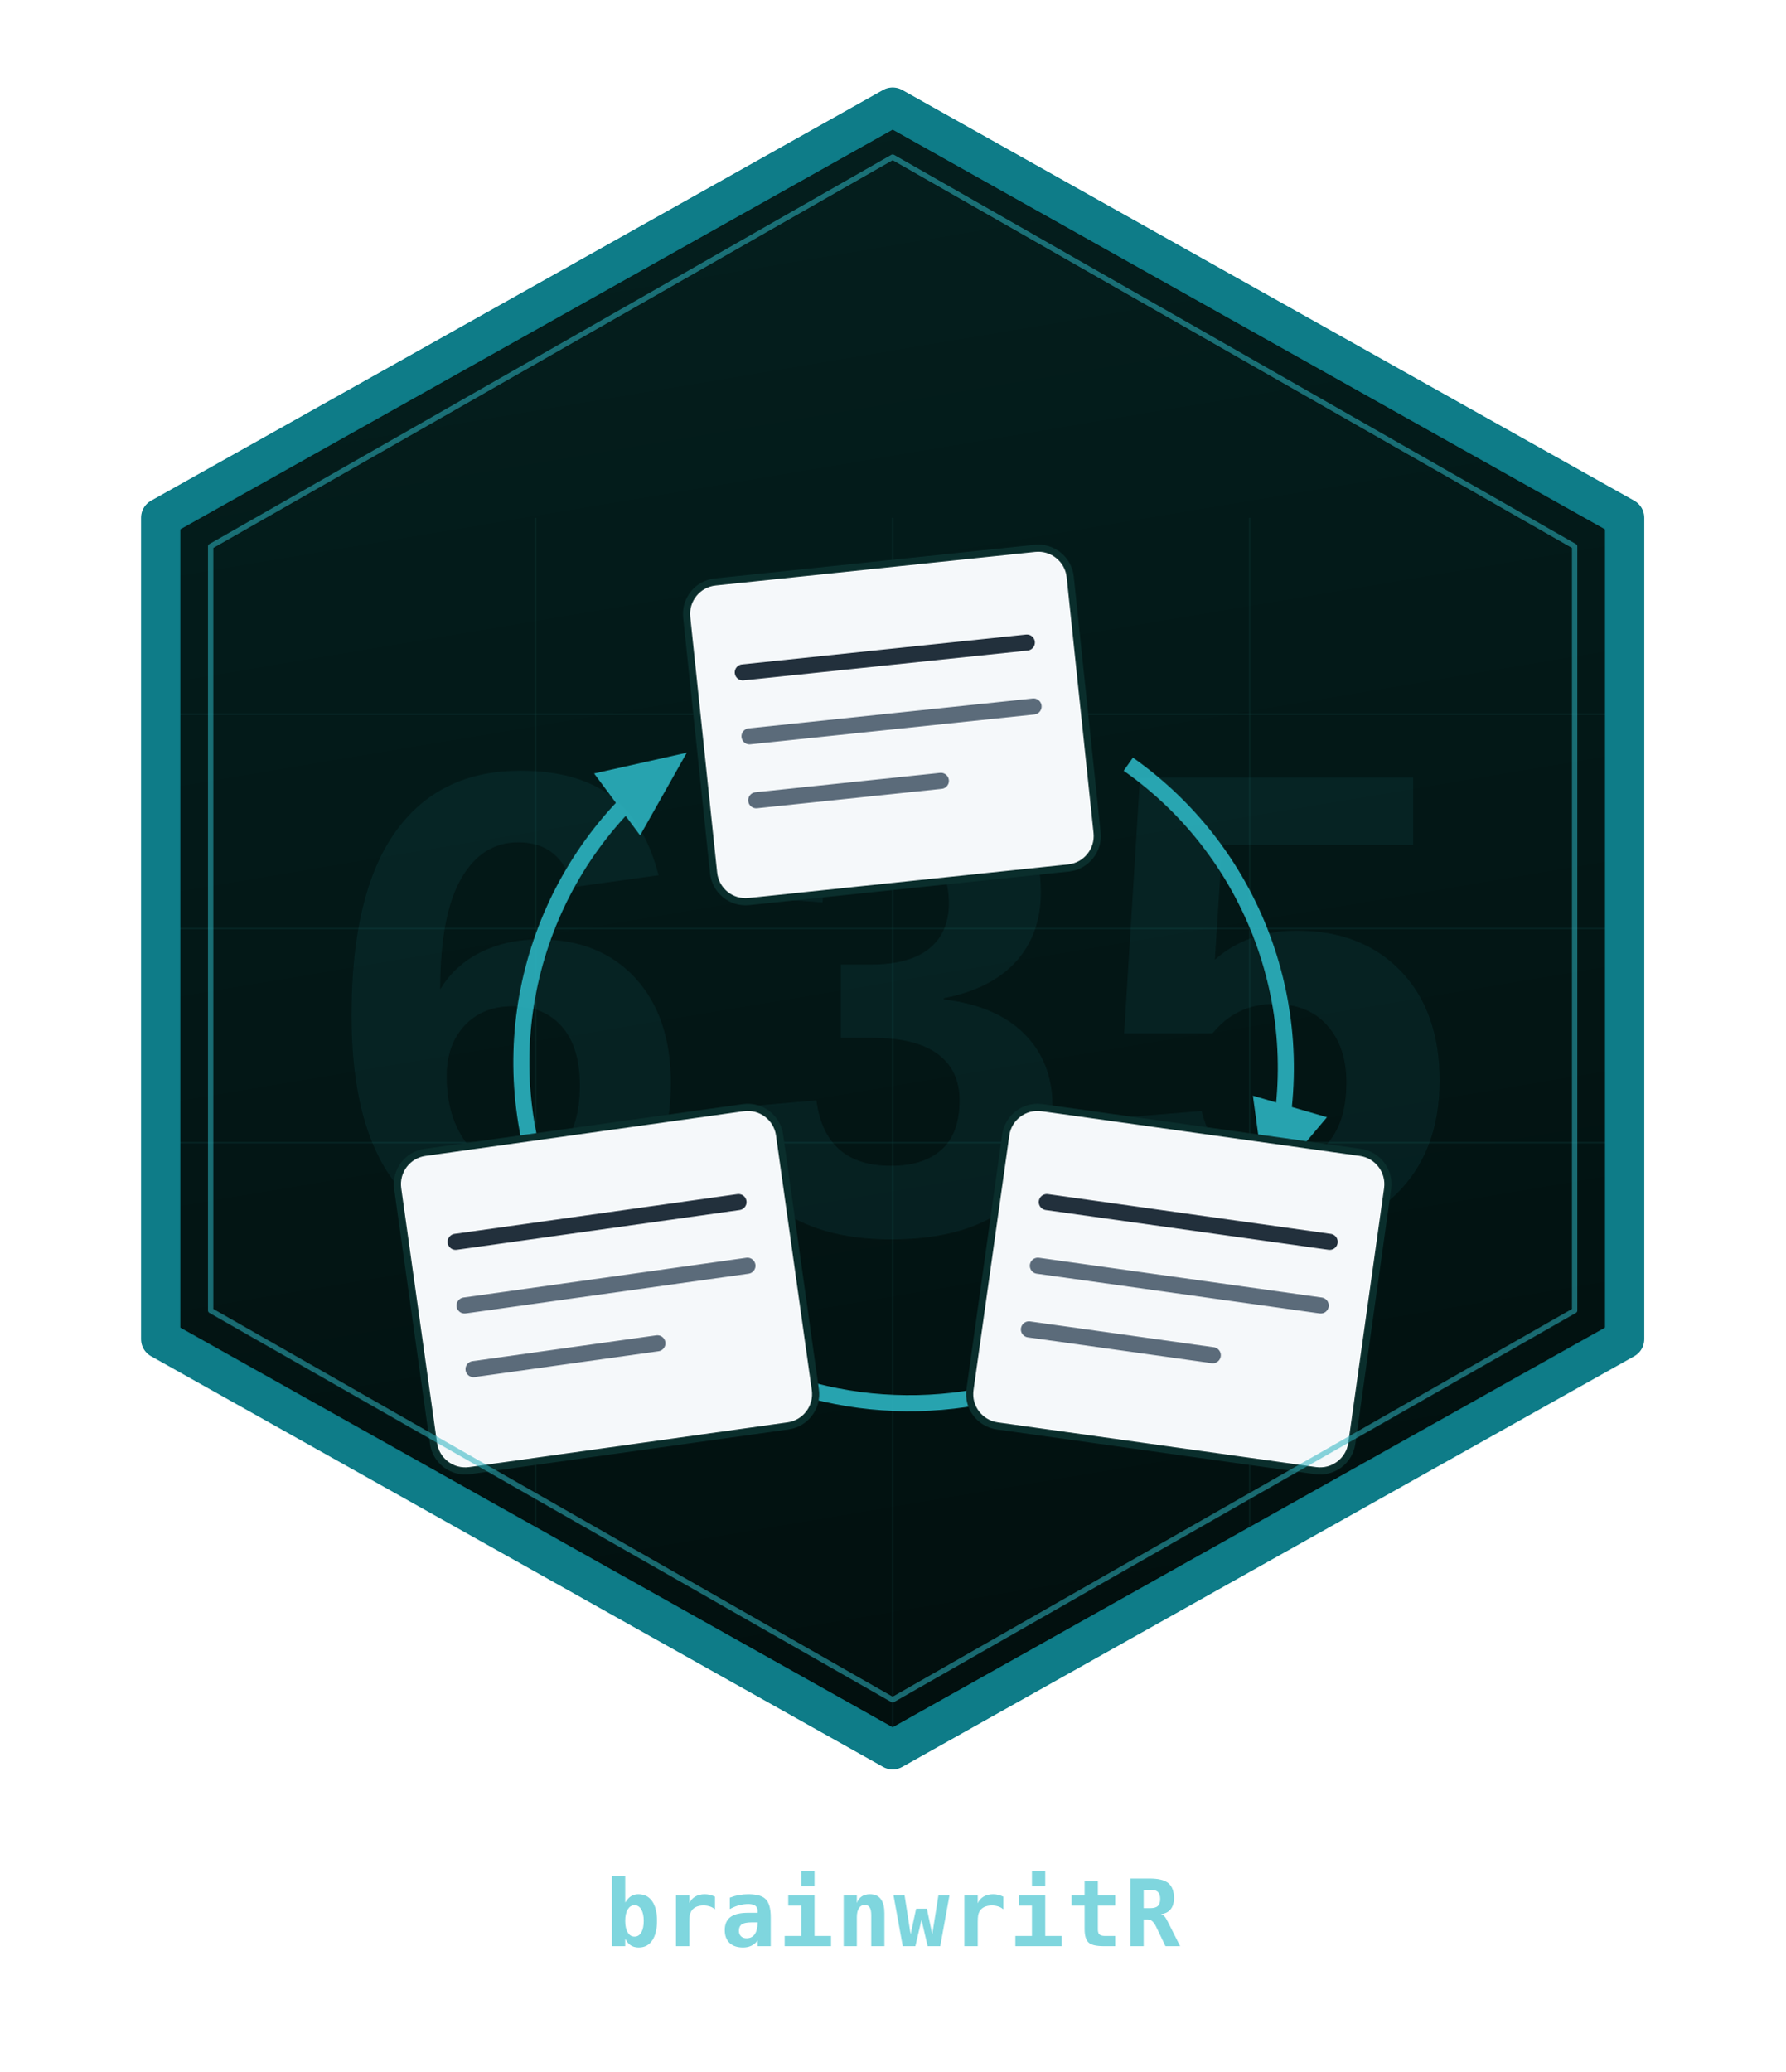
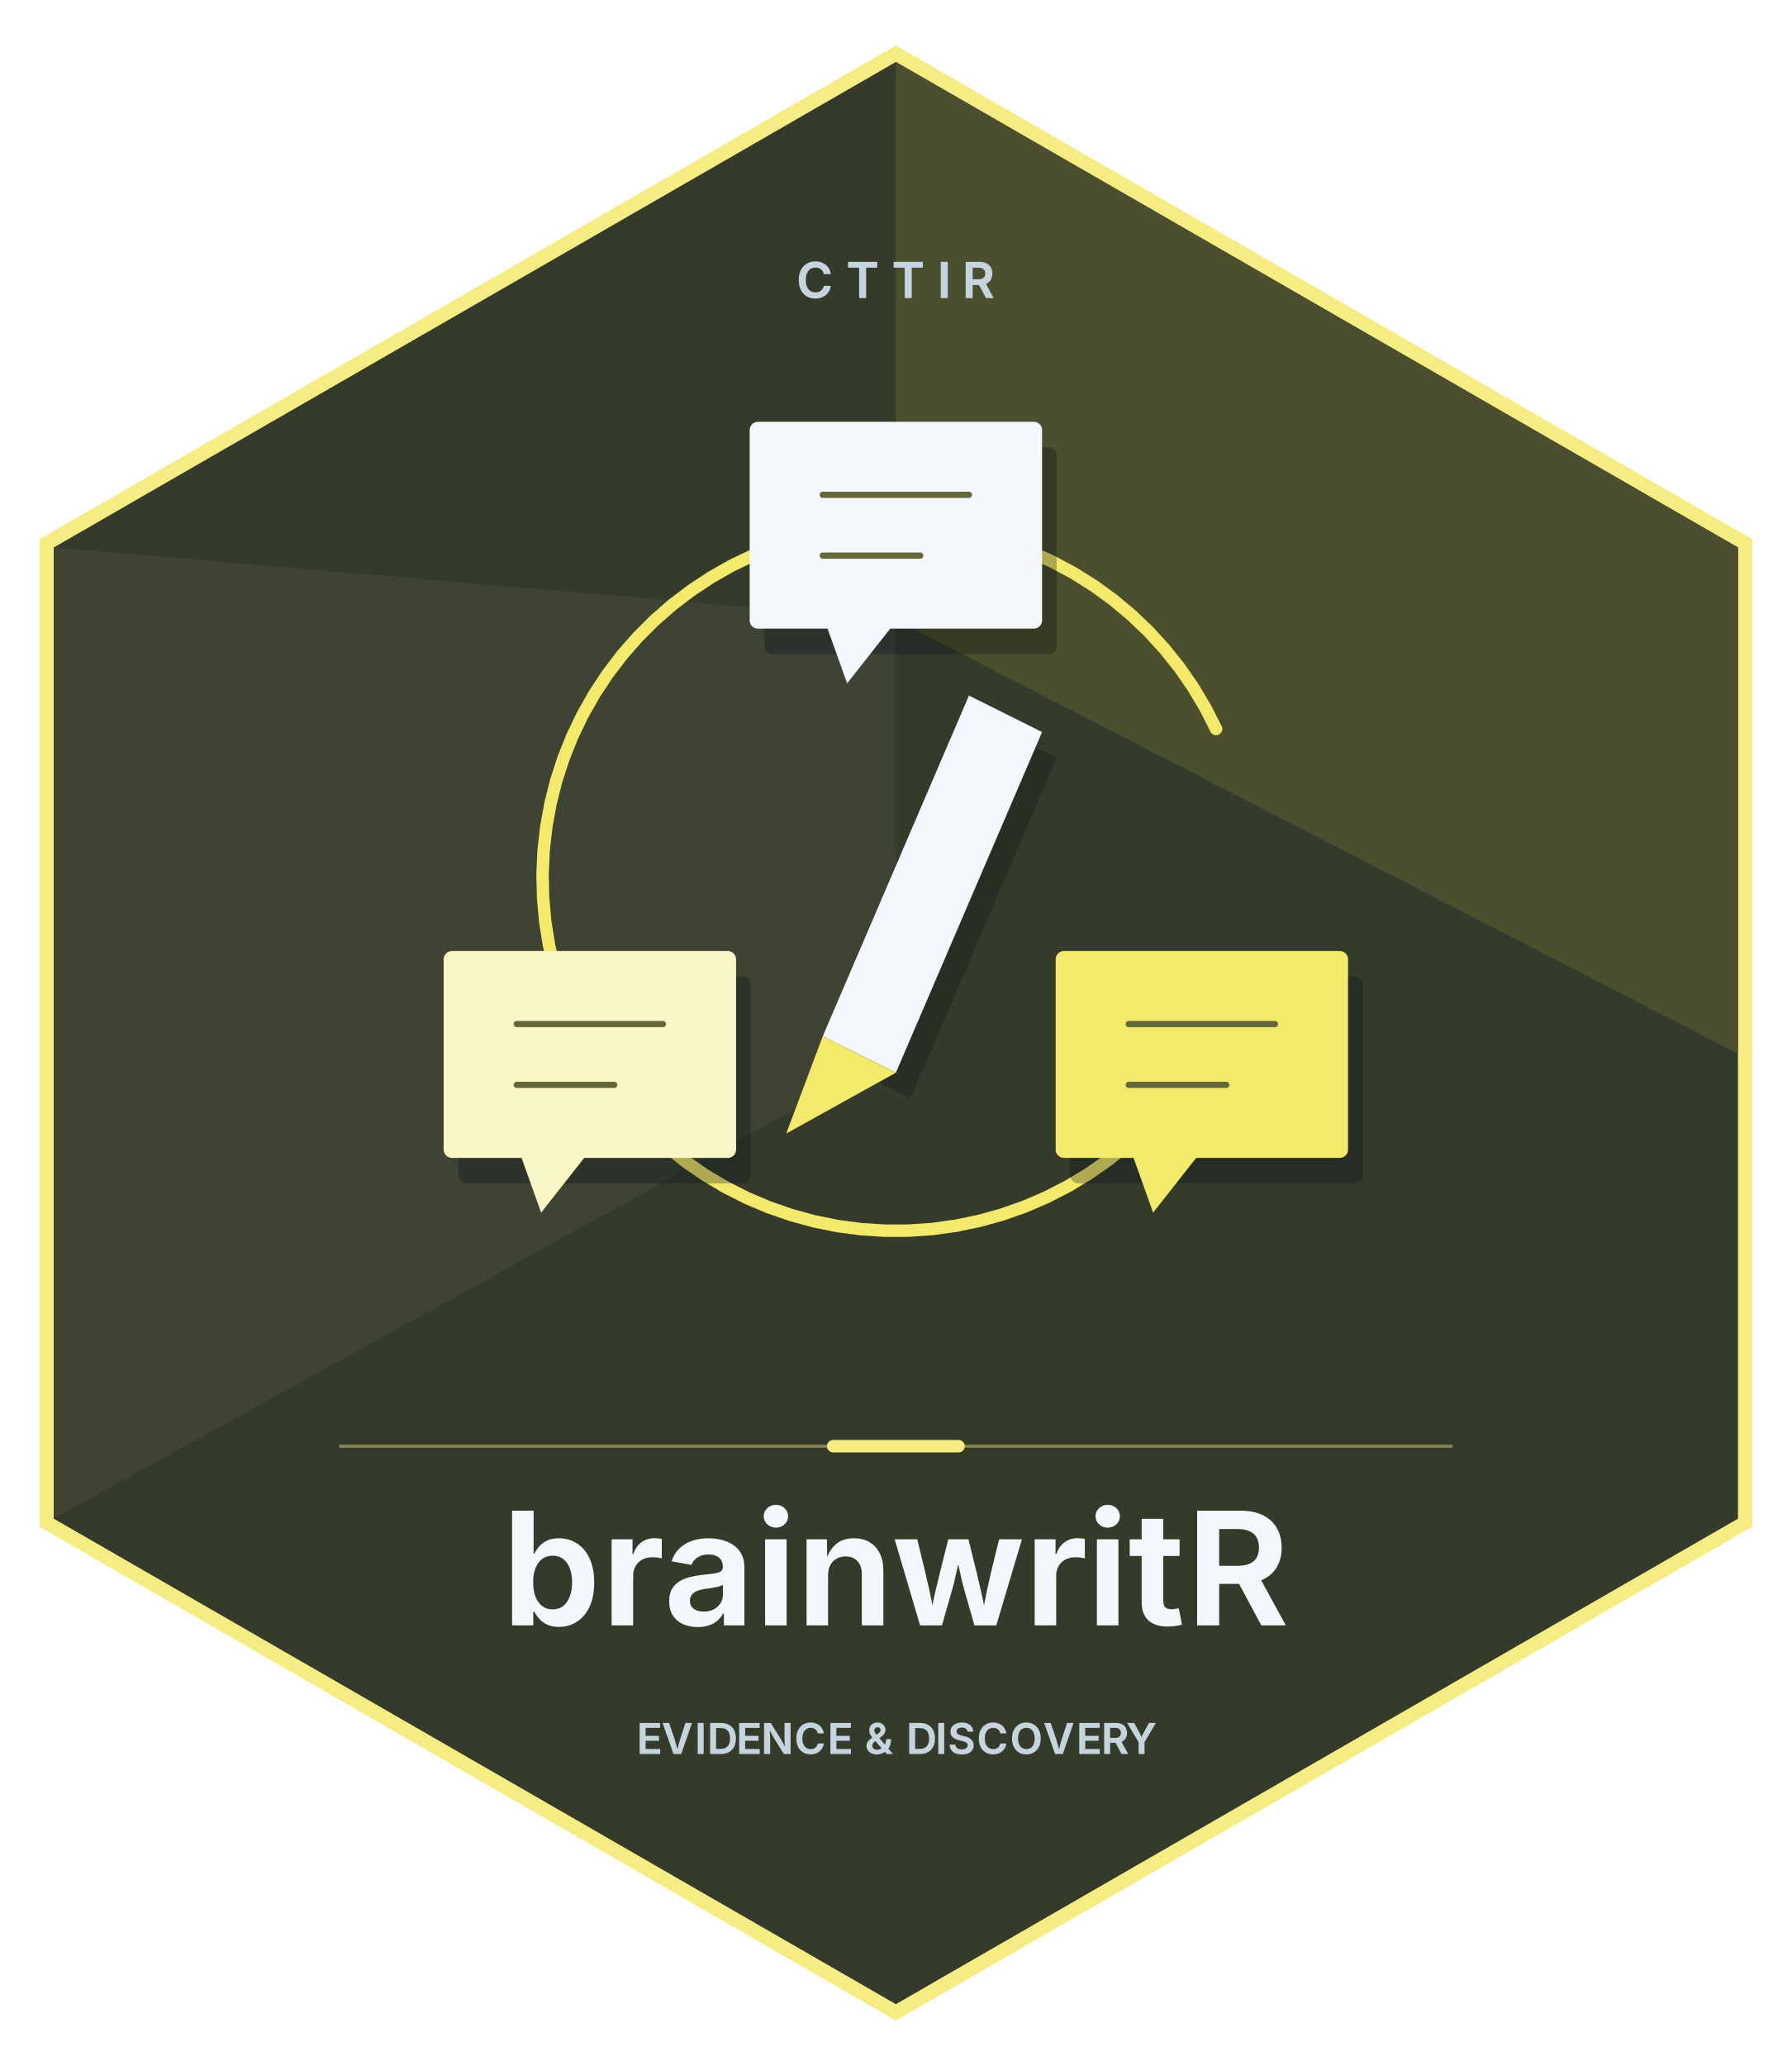
- <svg xmlns="http://www.w3.org/2000/svg" width="500" height="580" viewBox="0 0 500 580">
+ <svg xmlns="http://www.w3.org/2000/svg" xmlns:xlink="http://www.w3.org/1999/xlink" width="432" height="498" viewBox="0 0 432 498">
  <defs>
-     <linearGradient id="bgbwA" x1="0" y1="0" x2="0.15" y2="1">
-       <stop offset="0%" stop-color="#04201f" />
-       <stop offset="100%" stop-color="#02100f" />
-     </linearGradient>
-     <marker id="arrbwA" viewBox="0 0 10 10" refX="7" refY="5" markerWidth="6" markerHeight="6" orient="auto-start-reverse">
-       <path d="M 0,1 L 9,5 L 0,9 z" fill="#2BB3C0" />
-     </marker>
-     <clipPath id="hexbwA">
-       <polygon points="250,30 455,145 455,375 250,490 45,375 45,145" />
-     </clipPath>
+     <g>
+       <g id="glyph-0-0">
+         <path d="M 4.594 0.125 C 3.832 0.125 3.145 -0.051 2.531 -0.406 C 1.926 -0.758 1.445 -1.27 1.094 -1.938 C 0.75 -2.613 0.578 -3.422 0.578 -4.359 C 0.578 -5.305 0.754 -6.113 1.109 -6.781 C 1.461 -7.445 1.941 -7.957 2.547 -8.312 C 3.148 -8.664 3.832 -8.844 4.594 -8.844 C 5.082 -8.844 5.535 -8.773 5.953 -8.641 C 6.379 -8.504 6.754 -8.301 7.078 -8.031 C 7.41 -7.77 7.68 -7.453 7.891 -7.078 C 8.109 -6.703 8.254 -6.27 8.328 -5.781 L 6.625 -5.781 C 6.582 -6.031 6.504 -6.25 6.391 -6.438 C 6.273 -6.633 6.129 -6.801 5.953 -6.938 C 5.773 -7.07 5.57 -7.176 5.344 -7.25 C 5.125 -7.32 4.891 -7.359 4.641 -7.359 C 4.172 -7.359 3.754 -7.238 3.391 -7 C 3.035 -6.77 2.758 -6.43 2.562 -5.984 C 2.375 -5.547 2.281 -5.004 2.281 -4.359 C 2.281 -3.711 2.379 -3.164 2.578 -2.719 C 2.773 -2.281 3.051 -1.945 3.406 -1.719 C 3.758 -1.488 4.164 -1.375 4.625 -1.375 C 4.883 -1.375 5.125 -1.41 5.344 -1.484 C 5.562 -1.555 5.758 -1.66 5.938 -1.797 C 6.113 -1.93 6.258 -2.094 6.375 -2.281 C 6.5 -2.477 6.586 -2.703 6.641 -2.953 L 8.328 -2.953 C 8.273 -2.535 8.148 -2.141 7.953 -1.766 C 7.766 -1.398 7.508 -1.078 7.188 -0.797 C 6.863 -0.516 6.484 -0.289 6.047 -0.125 C 5.617 0.039 5.133 0.125 4.594 0.125 Z M 4.594 0.125 " />
+       </g>
+       <g id="glyph-0-1">
+ </g>
+       <g id="glyph-0-2">
+         <path d="M 0.469 -7.328 L 0.469 -8.734 L 7.5 -8.734 L 7.5 -7.328 L 4.828 -7.328 L 4.828 0 L 3.141 0 L 3.141 -7.328 Z M 0.469 -7.328 " />
+       </g>
+       <g id="glyph-0-3">
+         <path d="M 2.516 -8.734 L 2.516 0 L 0.828 0 L 0.828 -8.734 Z M 2.516 -8.734 " />
+       </g>
+       <g id="glyph-0-4">
+         <path d="M 0.828 0 L 0.828 -8.734 L 4.172 -8.734 C 4.836 -8.734 5.398 -8.613 5.859 -8.375 C 6.316 -8.145 6.664 -7.816 6.906 -7.391 C 7.145 -6.973 7.266 -6.477 7.266 -5.906 C 7.266 -5.344 7.145 -4.852 6.906 -4.438 C 6.664 -4.031 6.312 -3.711 5.844 -3.484 C 5.375 -3.266 4.805 -3.156 4.141 -3.156 L 1.812 -3.156 L 1.812 -4.531 L 3.891 -4.531 C 4.266 -4.531 4.57 -4.582 4.812 -4.688 C 5.062 -4.801 5.242 -4.957 5.359 -5.156 C 5.484 -5.363 5.547 -5.613 5.547 -5.906 C 5.547 -6.219 5.484 -6.477 5.359 -6.688 C 5.242 -6.895 5.062 -7.055 4.812 -7.172 C 4.57 -7.285 4.266 -7.344 3.891 -7.344 L 2.516 -7.344 L 2.516 0 Z M 5.719 0 L 3.594 -3.969 L 5.422 -3.969 L 7.594 0 Z M 5.719 0 " />
+       </g>
+       <g id="glyph-1-0">
+         <path d="M 13.75 0.359 C 12.602 0.359 11.633 0.164 10.844 -0.219 C 10.062 -0.613 9.43 -1.094 8.953 -1.656 C 8.473 -2.219 8.102 -2.766 7.844 -3.297 L 7.578 -3.297 L 7.578 0 L 2.469 0 L 2.469 -27.641 L 7.656 -27.641 L 7.656 -17.281 L 7.844 -17.281 C 8.094 -17.812 8.453 -18.363 8.922 -18.938 C 9.391 -19.508 10.016 -19.992 10.797 -20.391 C 11.578 -20.797 12.57 -21 13.781 -21 C 15.352 -21 16.773 -20.598 18.047 -19.797 C 19.328 -18.992 20.348 -17.801 21.109 -16.219 C 21.879 -14.633 22.266 -12.672 22.266 -10.328 C 22.266 -8.047 21.895 -6.109 21.156 -4.516 C 20.414 -2.93 19.398 -1.723 18.109 -0.891 C 16.828 -0.055 15.375 0.359 13.75 0.359 Z M 12.25 -3.859 C 13.27 -3.859 14.125 -4.133 14.812 -4.688 C 15.508 -5.25 16.035 -6.02 16.391 -7 C 16.754 -7.988 16.938 -9.109 16.938 -10.359 C 16.938 -11.609 16.758 -12.719 16.406 -13.688 C 16.062 -14.656 15.535 -15.414 14.828 -15.969 C 14.129 -16.52 13.27 -16.797 12.25 -16.797 C 11.25 -16.797 10.395 -16.531 9.688 -16 C 8.988 -15.469 8.457 -14.723 8.094 -13.766 C 7.727 -12.805 7.547 -11.672 7.547 -10.359 C 7.547 -9.055 7.727 -7.922 8.094 -6.953 C 8.457 -5.984 8.992 -5.223 9.703 -4.672 C 10.41 -4.129 11.258 -3.859 12.25 -3.859 Z M 12.25 -3.859 " />
+       </g>
+       <g id="glyph-1-1">
+         <path d="M 2.469 0 L 2.469 -20.75 L 7.5 -20.75 L 7.5 -17.203 L 7.719 -17.203 C 8.102 -18.441 8.75 -19.383 9.656 -20.031 C 10.562 -20.688 11.602 -21.016 12.781 -21.016 C 13.07 -21.016 13.379 -21 13.703 -20.969 C 14.023 -20.945 14.312 -20.91 14.562 -20.859 L 14.562 -16.156 C 14.344 -16.227 14.004 -16.289 13.547 -16.344 C 13.086 -16.395 12.648 -16.422 12.234 -16.422 C 11.348 -16.422 10.555 -16.234 9.859 -15.859 C 9.172 -15.492 8.629 -14.973 8.234 -14.297 C 7.848 -13.629 7.656 -12.863 7.656 -12 L 7.656 0 Z M 2.469 0 " />
+       </g>
+       <g id="glyph-1-2">
+         <path d="M 8.25 0.406 C 6.945 0.406 5.77 0.172 4.719 -0.297 C 3.664 -0.766 2.836 -1.457 2.234 -2.375 C 1.641 -3.301 1.344 -4.445 1.344 -5.812 C 1.344 -6.988 1.555 -7.957 1.984 -8.719 C 2.422 -9.488 3.008 -10.109 3.75 -10.578 C 4.488 -11.047 5.328 -11.395 6.266 -11.625 C 7.211 -11.863 8.191 -12.039 9.203 -12.156 C 10.398 -12.281 11.367 -12.395 12.109 -12.5 C 12.859 -12.602 13.406 -12.766 13.75 -12.984 C 14.102 -13.211 14.281 -13.555 14.281 -14.016 L 14.281 -14.109 C 14.281 -14.734 14.145 -15.27 13.875 -15.719 C 13.613 -16.164 13.227 -16.504 12.719 -16.734 C 12.219 -16.973 11.594 -17.094 10.844 -17.094 C 10.082 -17.094 9.422 -16.973 8.859 -16.734 C 8.305 -16.504 7.848 -16.195 7.484 -15.812 C 7.129 -15.438 6.875 -15.023 6.719 -14.578 L 1.938 -15.453 C 2.312 -16.68 2.922 -17.703 3.766 -18.516 C 4.609 -19.336 5.629 -19.957 6.828 -20.375 C 8.035 -20.789 9.375 -21 10.844 -21 C 11.883 -21 12.914 -20.875 13.938 -20.625 C 14.957 -20.383 15.883 -19.988 16.719 -19.438 C 17.562 -18.883 18.234 -18.156 18.734 -17.25 C 19.234 -16.352 19.484 -15.242 19.484 -13.922 L 19.484 0 L 14.531 0 L 14.531 -2.875 L 14.344 -2.875 C 14.02 -2.258 13.582 -1.703 13.031 -1.203 C 12.477 -0.711 11.805 -0.32 11.016 -0.031 C 10.223 0.258 9.301 0.406 8.25 0.406 Z M 9.672 -3.328 C 10.609 -3.328 11.422 -3.508 12.109 -3.875 C 12.805 -4.25 13.348 -4.75 13.734 -5.375 C 14.117 -6 14.312 -6.68 14.312 -7.422 L 14.312 -9.781 C 14.145 -9.656 13.883 -9.539 13.531 -9.438 C 13.176 -9.332 12.781 -9.238 12.344 -9.156 C 11.914 -9.07 11.488 -9 11.062 -8.938 C 10.633 -8.875 10.27 -8.828 9.969 -8.797 C 9.258 -8.691 8.633 -8.531 8.094 -8.312 C 7.551 -8.094 7.125 -7.789 6.812 -7.406 C 6.5 -7.02 6.344 -6.523 6.344 -5.922 C 6.344 -5.359 6.484 -4.883 6.766 -4.5 C 7.055 -4.113 7.453 -3.82 7.953 -3.625 C 8.453 -3.426 9.023 -3.328 9.672 -3.328 Z M 9.672 -3.328 " />
+       </g>
+       <g id="glyph-1-3">
+         <path d="M 2.469 0 L 2.469 -20.75 L 7.656 -20.75 L 7.656 0 Z M 5.078 -23.562 C 4.266 -23.562 3.57 -23.828 3 -24.359 C 2.426 -24.898 2.141 -25.551 2.141 -26.312 C 2.141 -27.082 2.426 -27.734 3 -28.266 C 3.57 -28.797 4.266 -29.062 5.078 -29.062 C 5.891 -29.062 6.582 -28.797 7.156 -28.266 C 7.727 -27.734 8.016 -27.082 8.016 -26.312 C 8.016 -25.551 7.727 -24.898 7.156 -24.359 C 6.582 -23.828 5.891 -23.562 5.078 -23.562 Z M 5.078 -23.562 " />
+       </g>
+       <g id="glyph-1-4">
+         <path d="M 7.656 -12.078 L 7.656 0 L 2.469 0 L 2.469 -20.75 L 7.391 -20.75 L 7.453 -15.594 L 7.109 -15.594 C 7.66 -17.352 8.492 -18.691 9.609 -19.609 C 10.734 -20.535 12.156 -21 13.875 -21 C 15.312 -21 16.562 -20.691 17.625 -20.078 C 18.688 -19.461 19.508 -18.57 20.094 -17.406 C 20.688 -16.238 20.984 -14.832 20.984 -13.188 L 20.984 0 L 15.797 0 L 15.797 -12.344 C 15.797 -13.676 15.445 -14.723 14.75 -15.484 C 14.062 -16.242 13.109 -16.625 11.891 -16.625 C 11.078 -16.625 10.348 -16.441 9.703 -16.078 C 9.055 -15.723 8.551 -15.207 8.188 -14.531 C 7.832 -13.863 7.656 -13.047 7.656 -12.078 Z M 7.656 -12.078 " />
+       </g>
+       <g id="glyph-1-5">
+         <path d="M 6.844 0 L 0.703 -20.75 L 6.156 -20.75 L 8.078 -12.844 C 8.391 -11.488 8.727 -10.008 9.094 -8.406 C 9.469 -6.801 9.805 -5.02 10.109 -3.062 L 9.5 -3.062 C 9.82 -4.977 10.176 -6.738 10.562 -8.344 C 10.945 -9.957 11.312 -11.457 11.656 -12.844 L 13.641 -20.75 L 18.5 -20.75 L 20.453 -12.844 C 20.773 -11.469 21.125 -9.977 21.5 -8.375 C 21.883 -6.77 22.242 -5 22.578 -3.062 L 21.953 -3.062 C 22.273 -4.988 22.609 -6.754 22.953 -8.359 C 23.297 -9.961 23.629 -11.457 23.953 -12.844 L 25.891 -20.75 L 31.391 -20.75 L 25.219 0 L 19.953 0 L 17.594 -8.234 C 17.352 -9.055 17.117 -9.953 16.891 -10.922 C 16.66 -11.898 16.438 -12.895 16.219 -13.906 C 16.008 -14.926 15.789 -15.891 15.562 -16.797 L 16.516 -16.797 C 16.297 -15.891 16.07 -14.926 15.844 -13.906 C 15.625 -12.895 15.398 -11.895 15.172 -10.906 C 14.953 -9.926 14.719 -9.035 14.469 -8.234 L 12.109 0 Z M 6.844 0 " />
+       </g>
+       <g id="glyph-1-6">
+         <path d="M 12.406 -20.75 L 12.406 -16.734 L 0.375 -16.734 L 0.375 -20.75 Z M 3.266 -25.688 L 8.469 -25.688 L 8.469 -5.953 C 8.469 -5.254 8.617 -4.734 8.922 -4.391 C 9.234 -4.055 9.742 -3.891 10.453 -3.891 C 10.66 -3.891 10.953 -3.914 11.328 -3.969 C 11.703 -4.031 11.992 -4.086 12.203 -4.141 L 12.984 -0.188 C 12.398 -0.008 11.816 0.109 11.234 0.172 C 10.66 0.242 10.109 0.281 9.578 0.281 C 7.535 0.281 5.973 -0.211 4.891 -1.203 C 3.805 -2.203 3.266 -3.641 3.266 -5.516 Z M 3.266 -25.688 " />
+       </g>
+       <g id="glyph-1-7">
+         <path d="M 2.641 0 L 2.641 -27.641 L 13.219 -27.641 C 15.312 -27.641 17.086 -27.27 18.547 -26.531 C 20.016 -25.789 21.125 -24.75 21.875 -23.406 C 22.633 -22.07 23.016 -20.508 23.016 -18.719 C 23.016 -16.926 22.629 -15.375 21.859 -14.062 C 21.086 -12.758 19.969 -11.754 18.5 -11.047 C 17.031 -10.348 15.227 -10 13.094 -10 L 5.75 -10 L 5.75 -14.359 L 12.328 -14.359 C 13.523 -14.359 14.508 -14.523 15.281 -14.859 C 16.051 -15.191 16.617 -15.68 16.984 -16.328 C 17.359 -16.984 17.547 -17.781 17.547 -18.719 C 17.547 -19.688 17.359 -20.504 16.984 -21.172 C 16.617 -21.836 16.051 -22.348 15.281 -22.703 C 14.508 -23.055 13.516 -23.234 12.297 -23.234 L 7.953 -23.234 L 7.953 0 Z M 18.109 0 L 11.391 -12.562 L 17.156 -12.562 L 24.031 0 Z M 18.109 0 " />
+       </g>
+       <g id="glyph-2-0">
+         <path d="M 0.719 0 L 0.719 -7.484 L 5.656 -7.484 L 5.656 -6.297 L 2.156 -6.297 L 2.156 -4.375 L 5.391 -4.375 L 5.391 -3.188 L 2.156 -3.188 L 2.156 -1.203 L 5.672 -1.203 L 5.672 0 Z M 0.719 0 " />
+       </g>
+       <g id="glyph-2-1">
+         <path d="M 2.891 0 L 0.25 -7.484 L 1.828 -7.484 L 3.109 -3.734 C 3.234 -3.316 3.367 -2.844 3.516 -2.312 C 3.66 -1.781 3.816 -1.191 3.984 -0.547 L 3.688 -0.547 C 3.844 -1.203 3.988 -1.789 4.125 -2.312 C 4.27 -2.844 4.41 -3.316 4.547 -3.734 L 5.766 -7.484 L 7.344 -7.484 L 4.75 0 Z M 2.891 0 " />
+       </g>
+       <g id="glyph-2-2">
+         <path d="M 2.156 -7.484 L 2.156 0 L 0.719 0 L 0.719 -7.484 Z M 2.156 -7.484 " />
+       </g>
+       <g id="glyph-2-3">
+         <path d="M 3.297 0 L 1.375 0 L 1.375 -1.234 L 3.234 -1.234 C 3.734 -1.234 4.148 -1.32 4.484 -1.5 C 4.828 -1.688 5.082 -1.969 5.25 -2.344 C 5.426 -2.719 5.516 -3.188 5.516 -3.75 C 5.516 -4.312 5.426 -4.773 5.25 -5.141 C 5.082 -5.516 4.832 -5.789 4.5 -5.969 C 4.164 -6.156 3.75 -6.25 3.25 -6.25 L 1.344 -6.25 L 1.344 -7.484 L 3.344 -7.484 C 4.082 -7.484 4.723 -7.332 5.266 -7.031 C 5.805 -6.738 6.219 -6.312 6.5 -5.75 C 6.789 -5.195 6.938 -4.531 6.938 -3.75 C 6.938 -2.969 6.789 -2.297 6.5 -1.734 C 6.219 -1.18 5.801 -0.754 5.25 -0.453 C 4.707 -0.148 4.055 0 3.297 0 Z M 2.156 -7.484 L 2.156 0 L 0.719 0 L 0.719 -7.484 Z M 2.156 -7.484 " />
+       </g>
+       <g id="glyph-2-4">
+         <path d="M 0.719 0 L 0.719 -7.484 L 2.328 -7.484 L 4.812 -3.531 C 4.926 -3.352 5.039 -3.148 5.156 -2.922 C 5.281 -2.703 5.406 -2.457 5.531 -2.188 C 5.664 -1.914 5.797 -1.609 5.922 -1.266 L 5.781 -1.266 C 5.75 -1.547 5.723 -1.836 5.703 -2.141 C 5.691 -2.453 5.68 -2.742 5.672 -3.016 C 5.66 -3.297 5.656 -3.535 5.656 -3.734 L 5.656 -7.484 L 7.125 -7.484 L 7.125 0 L 5.5 0 L 3.25 -3.578 C 3.102 -3.828 2.961 -4.066 2.828 -4.297 C 2.691 -4.535 2.551 -4.801 2.406 -5.094 C 2.258 -5.395 2.082 -5.75 1.875 -6.156 L 2.062 -6.156 C 2.082 -5.789 2.102 -5.441 2.125 -5.109 C 2.145 -4.785 2.16 -4.488 2.172 -4.219 C 2.18 -3.957 2.188 -3.742 2.188 -3.578 L 2.188 0 Z M 0.719 0 " />
+       </g>
+       <g id="glyph-2-5">
+         <path d="M 3.953 0.094 C 3.285 0.094 2.691 -0.055 2.172 -0.359 C 1.648 -0.66 1.238 -1.098 0.938 -1.672 C 0.645 -2.242 0.5 -2.93 0.5 -3.734 C 0.5 -4.547 0.648 -5.238 0.953 -5.812 C 1.254 -6.395 1.664 -6.836 2.188 -7.141 C 2.707 -7.441 3.297 -7.594 3.953 -7.594 C 4.367 -7.594 4.754 -7.531 5.109 -7.406 C 5.473 -7.289 5.797 -7.117 6.078 -6.891 C 6.359 -6.672 6.586 -6.395 6.766 -6.062 C 6.953 -5.738 7.078 -5.375 7.141 -4.969 L 5.688 -4.969 C 5.645 -5.176 5.57 -5.363 5.469 -5.531 C 5.375 -5.695 5.25 -5.836 5.094 -5.953 C 4.945 -6.066 4.773 -6.156 4.578 -6.219 C 4.391 -6.281 4.191 -6.312 3.984 -6.312 C 3.578 -6.312 3.219 -6.207 2.906 -6 C 2.602 -5.801 2.367 -5.508 2.203 -5.125 C 2.035 -4.75 1.953 -4.285 1.953 -3.734 C 1.953 -3.18 2.035 -2.711 2.203 -2.328 C 2.379 -1.953 2.617 -1.664 2.922 -1.469 C 3.223 -1.281 3.57 -1.188 3.969 -1.188 C 4.188 -1.188 4.391 -1.211 4.578 -1.266 C 4.766 -1.328 4.938 -1.414 5.094 -1.531 C 5.25 -1.645 5.375 -1.785 5.469 -1.953 C 5.57 -2.117 5.645 -2.312 5.688 -2.531 L 7.141 -2.531 C 7.098 -2.176 6.992 -1.836 6.828 -1.516 C 6.66 -1.203 6.438 -0.922 6.156 -0.672 C 5.883 -0.43 5.562 -0.242 5.188 -0.109 C 4.82 0.023 4.41 0.094 3.953 0.094 Z M 3.953 0.094 " />
+       </g>
+       <g id="glyph-2-6">
+ </g>
+       <g id="glyph-2-7">
+         <path d="M 2.906 0.109 C 2.395 0.109 1.953 0.016 1.578 -0.172 C 1.211 -0.359 0.926 -0.609 0.719 -0.922 C 0.52 -1.234 0.422 -1.582 0.422 -1.969 C 0.422 -2.281 0.484 -2.551 0.609 -2.781 C 0.734 -3.008 0.898 -3.219 1.109 -3.406 C 1.328 -3.602 1.578 -3.801 1.859 -4 L 3.234 -4.922 C 3.336 -4.992 3.43 -5.07 3.516 -5.156 C 3.609 -5.238 3.68 -5.332 3.734 -5.438 C 3.785 -5.539 3.812 -5.656 3.812 -5.781 C 3.812 -5.969 3.75 -6.125 3.625 -6.25 C 3.5 -6.375 3.316 -6.438 3.078 -6.438 C 2.922 -6.438 2.785 -6.406 2.672 -6.344 C 2.555 -6.281 2.469 -6.191 2.406 -6.078 C 2.344 -5.973 2.312 -5.848 2.312 -5.703 C 2.312 -5.535 2.352 -5.367 2.438 -5.203 C 2.52 -5.047 2.633 -4.875 2.781 -4.688 C 2.926 -4.508 3.094 -4.312 3.281 -4.094 L 6.812 0 L 5.297 0 L 2.375 -3.328 C 2.156 -3.578 1.945 -3.82 1.75 -4.062 C 1.551 -4.312 1.391 -4.566 1.266 -4.828 C 1.141 -5.098 1.078 -5.395 1.078 -5.719 C 1.078 -6.07 1.156 -6.391 1.312 -6.672 C 1.477 -6.953 1.711 -7.172 2.016 -7.328 C 2.316 -7.492 2.672 -7.578 3.078 -7.578 C 3.473 -7.578 3.812 -7.5 4.094 -7.344 C 4.375 -7.188 4.594 -6.973 4.75 -6.703 C 4.906 -6.441 4.984 -6.156 4.984 -5.844 C 4.984 -5.602 4.941 -5.383 4.859 -5.188 C 4.773 -4.988 4.66 -4.801 4.516 -4.625 C 4.367 -4.445 4.191 -4.285 3.984 -4.141 L 2.469 -3.031 C 2.25 -2.875 2.082 -2.719 1.969 -2.562 C 1.863 -2.406 1.812 -2.223 1.812 -2.016 C 1.812 -1.816 1.859 -1.645 1.953 -1.5 C 2.047 -1.352 2.176 -1.238 2.344 -1.156 C 2.52 -1.07 2.719 -1.031 2.938 -1.031 C 3.219 -1.031 3.488 -1.086 3.75 -1.203 C 4.008 -1.328 4.242 -1.504 4.453 -1.734 C 4.672 -1.961 4.844 -2.227 4.969 -2.531 C 5.094 -2.844 5.156 -3.191 5.156 -3.578 L 6.359 -3.578 C 6.359 -3.109 6.305 -2.695 6.203 -2.344 C 6.098 -1.988 5.961 -1.68 5.797 -1.422 C 5.629 -1.172 5.441 -0.969 5.234 -0.812 L 4.891 -0.578 C 4.617 -0.336 4.305 -0.16 3.953 -0.047 C 3.598 0.055 3.25 0.109 2.906 0.109 Z M 2.906 0.109 " />
+       </g>
+       <g id="glyph-2-8">
+         <path d="M 3.406 0.109 C 2.812 0.109 2.297 0.02 1.859 -0.156 C 1.43 -0.344 1.094 -0.613 0.844 -0.969 C 0.602 -1.32 0.473 -1.754 0.453 -2.266 L 1.859 -2.266 C 1.879 -2.004 1.957 -1.785 2.094 -1.609 C 2.227 -1.441 2.406 -1.316 2.625 -1.234 C 2.852 -1.148 3.109 -1.109 3.391 -1.109 C 3.672 -1.109 3.914 -1.148 4.125 -1.234 C 4.344 -1.316 4.516 -1.438 4.641 -1.594 C 4.766 -1.75 4.828 -1.926 4.828 -2.125 C 4.828 -2.312 4.77 -2.461 4.656 -2.578 C 4.551 -2.703 4.398 -2.805 4.203 -2.891 C 4.004 -2.973 3.77 -3.051 3.5 -3.125 L 2.672 -3.328 C 2.035 -3.484 1.539 -3.727 1.188 -4.062 C 0.832 -4.395 0.656 -4.828 0.656 -5.359 C 0.656 -5.805 0.773 -6.195 1.016 -6.531 C 1.254 -6.863 1.582 -7.125 2 -7.312 C 2.426 -7.5 2.906 -7.594 3.438 -7.594 C 3.977 -7.594 4.453 -7.5 4.859 -7.312 C 5.266 -7.125 5.582 -6.863 5.812 -6.531 C 6.039 -6.195 6.16 -5.816 6.172 -5.391 L 4.781 -5.391 C 4.738 -5.703 4.598 -5.941 4.359 -6.109 C 4.117 -6.285 3.801 -6.375 3.406 -6.375 C 3.145 -6.375 2.914 -6.332 2.719 -6.25 C 2.52 -6.176 2.367 -6.066 2.266 -5.922 C 2.172 -5.785 2.125 -5.629 2.125 -5.453 C 2.125 -5.254 2.18 -5.086 2.297 -4.953 C 2.422 -4.828 2.578 -4.723 2.766 -4.641 C 2.953 -4.566 3.148 -4.504 3.359 -4.453 L 4.047 -4.281 C 4.336 -4.219 4.617 -4.129 4.891 -4.016 C 5.16 -3.898 5.395 -3.754 5.594 -3.578 C 5.801 -3.398 5.961 -3.191 6.078 -2.953 C 6.203 -2.711 6.266 -2.43 6.266 -2.109 C 6.266 -1.672 6.148 -1.281 5.922 -0.938 C 5.703 -0.602 5.379 -0.344 4.953 -0.156 C 4.523 0.02 4.008 0.109 3.406 0.109 Z M 3.406 0.109 " />
+       </g>
+       <g id="glyph-2-9">
+         <path d="M 3.969 0.094 C 3.301 0.094 2.707 -0.055 2.188 -0.359 C 1.664 -0.66 1.254 -1.098 0.953 -1.672 C 0.648 -2.242 0.5 -2.93 0.5 -3.734 C 0.5 -4.547 0.648 -5.238 0.953 -5.812 C 1.254 -6.395 1.664 -6.836 2.188 -7.141 C 2.707 -7.441 3.301 -7.594 3.969 -7.594 C 4.625 -7.594 5.211 -7.441 5.734 -7.141 C 6.254 -6.836 6.664 -6.395 6.969 -5.812 C 7.27 -5.238 7.422 -4.547 7.422 -3.734 C 7.422 -2.93 7.27 -2.238 6.969 -1.656 C 6.664 -1.082 6.254 -0.645 5.734 -0.344 C 5.211 -0.051 4.625 0.094 3.969 0.094 Z M 3.969 -1.188 C 4.363 -1.188 4.711 -1.281 5.016 -1.469 C 5.316 -1.664 5.551 -1.957 5.719 -2.344 C 5.883 -2.727 5.969 -3.191 5.969 -3.734 C 5.969 -4.297 5.883 -4.766 5.719 -5.141 C 5.551 -5.523 5.316 -5.816 5.016 -6.016 C 4.711 -6.211 4.363 -6.312 3.969 -6.312 C 3.57 -6.312 3.219 -6.211 2.906 -6.016 C 2.602 -5.816 2.367 -5.523 2.203 -5.141 C 2.035 -4.754 1.953 -4.285 1.953 -3.734 C 1.953 -3.191 2.035 -2.727 2.203 -2.344 C 2.367 -1.969 2.602 -1.68 2.906 -1.484 C 3.219 -1.285 3.57 -1.188 3.969 -1.188 Z M 3.969 -1.188 " />
+       </g>
+       <g id="glyph-2-10">
+         <path d="M 0.719 0 L 0.719 -7.484 L 3.578 -7.484 C 4.148 -7.484 4.633 -7.383 5.031 -7.188 C 5.426 -6.988 5.723 -6.707 5.922 -6.344 C 6.129 -5.977 6.234 -5.555 6.234 -5.078 C 6.234 -4.586 6.129 -4.164 5.922 -3.812 C 5.711 -3.457 5.41 -3.18 5.016 -2.984 C 4.617 -2.797 4.129 -2.703 3.547 -2.703 L 1.562 -2.703 L 1.562 -3.891 L 3.344 -3.891 C 3.664 -3.891 3.93 -3.93 4.141 -4.016 C 4.348 -4.109 4.5 -4.242 4.594 -4.422 C 4.695 -4.598 4.75 -4.816 4.75 -5.078 C 4.75 -5.336 4.695 -5.555 4.594 -5.734 C 4.5 -5.922 4.348 -6.062 4.141 -6.156 C 3.93 -6.25 3.66 -6.297 3.328 -6.297 L 2.156 -6.297 L 2.156 0 Z M 4.906 0 L 3.094 -3.406 L 4.656 -3.406 L 6.516 0 Z M 4.906 0 " />
+       </g>
+       <g id="glyph-2-11">
+         <path d="M 3.016 0 L 3.016 -2.859 L 0.25 -7.484 L 1.938 -7.484 L 3.234 -5.141 C 3.367 -4.898 3.488 -4.66 3.594 -4.422 C 3.695 -4.191 3.805 -3.914 3.922 -3.594 L 3.578 -3.594 C 3.68 -3.926 3.785 -4.207 3.891 -4.438 C 3.992 -4.676 4.113 -4.91 4.25 -5.141 L 5.516 -7.484 L 7.188 -7.484 L 4.453 -2.859 L 4.453 0 Z M 3.016 0 " />
+       </g>
+     </g>
  </defs>
-   <polygon points="250,30 455,145 455,375 250,490 45,375 45,145" fill="url(#bgbwA)" />
-   <g clip-path="url(#hexbwA)">
-     <line x1="45" y1="200" x2="455" y2="200" stroke="#0d3b3a" stroke-width="0.4" opacity="0.4" />
-     <line x1="45" y1="260" x2="455" y2="260" stroke="#0d3b3a" stroke-width="0.4" opacity="0.4" />
-     <line x1="45" y1="320" x2="455" y2="320" stroke="#0d3b3a" stroke-width="0.4" opacity="0.4" />
-     <line x1="150" y1="145" x2="150" y2="490" stroke="#0d3b3a" stroke-width="0.4" opacity="0.35" />
-     <line x1="250" y1="145" x2="250" y2="490" stroke="#0d3b3a" stroke-width="0.4" opacity="0.35" />
-     <line x1="350" y1="145" x2="350" y2="490" stroke="#0d3b3a" stroke-width="0.4" opacity="0.35" />
-     <text x="250" y="345" text-anchor="middle" font-family="Arial, Helvetica, sans-serif" font-weight="700" font-size="185" fill="#2BB3C0" opacity="0.08" font-variant-numeric="tabular-nums" letter-spacing="4">635</text>
-     <path d="M 316,214 A 104 104 0 0 1 356,328" fill="none" stroke="#2BB3C0" stroke-width="4.5" marker-end="url(#arrbwA)" opacity="0.9" />
-     <path d="M 344,344 A 106 106 0 0 1 168,348" fill="none" stroke="#2BB3C0" stroke-width="4.5" marker-end="url(#arrbwA)" opacity="0.9" />
-     <path d="M 150,326 A 104 104 0 0 1 188,214" fill="none" stroke="#2BB3C0" stroke-width="4.5" marker-end="url(#arrbwA)" opacity="0.9" />
-     <g transform="rotate(-6 250 205)">
-       <rect x="196" y="158" width="108" height="90" rx="9" fill="#F5F8FA" stroke="#0A2E2C" stroke-width="2" />
-       <line x1="210" y1="184" x2="290" y2="184" stroke="#22303c" stroke-width="4.5" stroke-linecap="round" />
-       <line x1="210" y1="202" x2="290" y2="202" stroke="#5b6b7a" stroke-width="4.5" stroke-linecap="round" />
-       <line x1="210" y1="220" x2="262" y2="220" stroke="#5b6b7a" stroke-width="4.5" stroke-linecap="round" />
-     </g>
-     <g transform="rotate(8 330 362)">
-       <rect x="276" y="316" width="108" height="90" rx="9" fill="#F5F8FA" stroke="#0A2E2C" stroke-width="2" />
-       <line x1="290" y1="342" x2="370" y2="342" stroke="#22303c" stroke-width="4.5" stroke-linecap="round" />
-       <line x1="290" y1="360" x2="370" y2="360" stroke="#5b6b7a" stroke-width="4.5" stroke-linecap="round" />
-       <line x1="290" y1="378" x2="342" y2="378" stroke="#5b6b7a" stroke-width="4.5" stroke-linecap="round" />
-     </g>
-     <g transform="rotate(-8 170 362)">
-       <rect x="116" y="316" width="108" height="90" rx="9" fill="#F5F8FA" stroke="#0A2E2C" stroke-width="2" />
-       <line x1="130" y1="342" x2="210" y2="342" stroke="#22303c" stroke-width="4.5" stroke-linecap="round" />
-       <line x1="130" y1="360" x2="210" y2="360" stroke="#5b6b7a" stroke-width="4.5" stroke-linecap="round" />
-       <line x1="130" y1="378" x2="182" y2="378" stroke="#5b6b7a" stroke-width="4.5" stroke-linecap="round" />
-     </g>
+   <path fill-rule="nonzero" fill="rgb(100%, 100%, 100%)" fill-opacity="1" d="M 216 4.98 L 427.68 126.988 L 427.68 371.012 L 216 493.02 L 4.32 371.012 L 4.32 126.988 Z M 216 4.98 " />
+   <path fill-rule="nonzero" fill="rgb(96.078%, 92.941%, 51.765%)" fill-opacity="1" d="M 216 10.957 L 422.496 129.977 L 422.496 368.023 L 216 487.043 L 9.504 368.023 L 9.504 129.977 Z M 216 10.957 " />
+   <path fill-rule="nonzero" fill="rgb(20.784%, 23.137%, 16.863%)" fill-opacity="1" d="M 216 14.941 L 419.039 131.969 L 419.039 366.031 L 216 483.059 L 12.961 366.031 L 12.961 131.969 Z M 216 14.941 " />
+   <path fill-rule="nonzero" fill="rgb(29.412%, 30.98%, 17.647%)" fill-opacity="1" d="M 216 14.941 L 419.039 131.969 L 419.039 253.98 L 216 149.398 Z M 216 14.941 " />
+   <path fill-rule="nonzero" fill="rgb(24.314%, 26.275%, 20.392%)" fill-opacity="1" d="M 12.961 366.031 L 216 253.98 L 216 149.398 L 12.961 131.969 Z M 12.961 366.031 " />
+   <path fill-rule="nonzero" fill="rgb(20.784%, 23.137%, 16.863%)" fill-opacity="1" d="M 12.961 366.031 L 216 308.762 L 419.039 366.031 L 216 483.059 Z M 12.961 366.031 " />
+   <g fill="rgb(77.647%, 83.137%, 87.843%)" fill-opacity="1">
+     <use xlink:href="#glyph-0-0" x="192" y="71.852" />
+     <use xlink:href="#glyph-0-1" x="201" y="71.852" />
+     <use xlink:href="#glyph-0-2" x="204" y="71.852" />
+     <use xlink:href="#glyph-0-1" x="212" y="71.852" />
+     <use xlink:href="#glyph-0-2" x="215" y="71.852" />
+     <use xlink:href="#glyph-0-1" x="223" y="71.852" />
+     <use xlink:href="#glyph-0-3" x="226" y="71.852" />
+     <use xlink:href="#glyph-0-1" x="229" y="71.852" />
+     <use xlink:href="#glyph-0-4" x="232" y="71.852" />
  </g>
-   <polygon points="250,30 455,145 455,375 250,490 45,375 45,145" fill="none" stroke="#0E7C88" stroke-width="11" stroke-linejoin="round" />
-   <polygon points="250,44 441,153 441,367 250,476 59,367 59,153" fill="none" stroke="#2BB3C0" stroke-width="1.5" stroke-linejoin="round" opacity="0.55" />
-   <text font-family="monospace" font-weight="700" font-size="26" fill="#7FD6DE" text-anchor="middle" x="250" y="545" letter-spacing="0.5">brainwritR</text>
+   <path fill="none" stroke-width="0.75" stroke-linecap="round" stroke-linejoin="round" stroke="rgb(96.078%, 92.941%, 51.765%)" stroke-opacity="0.42" stroke-miterlimit="10" d="M 82.078 348.602 L 349.922 348.602 " />
+   <path fill="none" stroke-width="3" stroke-linecap="round" stroke-linejoin="round" stroke="rgb(96.078%, 92.941%, 51.765%)" stroke-opacity="1" stroke-miterlimit="10" d="M 200.879 348.602 L 231.121 348.602 " />
+   <g fill="rgb(95.686%, 97.255%, 98.824%)" fill-opacity="1">
+     <use xlink:href="#glyph-1-0" x="121" y="391.793" />
+     <use xlink:href="#glyph-1-1" x="145" y="391.793" />
+     <use xlink:href="#glyph-1-2" x="160" y="391.793" />
+     <use xlink:href="#glyph-1-3" x="182" y="391.793" />
+     <use xlink:href="#glyph-1-4" x="192" y="391.793" />
+     <use xlink:href="#glyph-1-5" x="215" y="391.793" />
+     <use xlink:href="#glyph-1-1" x="247" y="391.793" />
+     <use xlink:href="#glyph-1-3" x="262" y="391.793" />
+     <use xlink:href="#glyph-1-6" x="272" y="391.793" />
+     <use xlink:href="#glyph-1-7" x="286" y="391.793" />
+   </g>
+   <g fill="rgb(77.647%, 83.137%, 87.843%)" fill-opacity="1">
+     <use xlink:href="#glyph-2-0" x="153.5" y="422.794" />
+     <use xlink:href="#glyph-2-1" x="159.5" y="422.794" />
+     <use xlink:href="#glyph-2-2" x="167.5" y="422.794" />
+     <use xlink:href="#glyph-2-3" x="170.5" y="422.794" />
+     <use xlink:href="#glyph-2-0" x="177.5" y="422.794" />
+     <use xlink:href="#glyph-2-4" x="183.5" y="422.794" />
+     <use xlink:href="#glyph-2-5" x="191.5" y="422.794" />
+     <use xlink:href="#glyph-2-0" x="199.5" y="422.794" />
+     <use xlink:href="#glyph-2-6" x="205.5" y="422.794" />
+     <use xlink:href="#glyph-2-7" x="208.5" y="422.794" />
+     <use xlink:href="#glyph-2-6" x="215.5" y="422.794" />
+     <use xlink:href="#glyph-2-3" x="218.5" y="422.794" />
+     <use xlink:href="#glyph-2-2" x="225.5" y="422.794" />
+     <use xlink:href="#glyph-2-8" x="228.5" y="422.794" />
+     <use xlink:href="#glyph-2-5" x="235.5" y="422.794" />
+     <use xlink:href="#glyph-2-9" x="243.5" y="422.794" />
+     <use xlink:href="#glyph-2-1" x="251.5" y="422.794" />
+     <use xlink:href="#glyph-2-0" x="259.5" y="422.794" />
+     <use xlink:href="#glyph-2-10" x="265.5" y="422.794" />
+     <use xlink:href="#glyph-2-11" x="271.5" y="422.794" />
+   </g>
+   <path fill="none" stroke-width="3" stroke-linecap="round" stroke-linejoin="round" stroke="rgb(95.294%, 91.373%, 41.961%)" stroke-opacity="1" stroke-miterlimit="10" d="M 293.207 175.707 L 290.609 170.598 L 287.672 165.676 L 284.406 160.965 L 280.836 156.48 L 276.965 152.246 L 272.82 148.285 L 268.418 144.609 L 263.777 141.234 L 258.922 138.184 L 253.867 135.465 L 248.645 133.094 L 243.273 131.078 L 237.777 129.426 L 232.18 128.148 L 226.512 127.25 L 220.797 126.738 L 215.059 126.605 L 209.324 126.863 L 203.621 127.504 L 197.977 128.527 L 192.41 129.926 L 186.953 131.699 L 181.625 133.832 L 176.453 136.32 L 171.465 139.148 L 166.676 142.309 L 162.109 145.781 L 157.789 149.551 L 153.734 153.605 L 149.961 157.922 L 146.488 162.484 L 143.328 167.27 L 140.5 172.254 L 138.016 177.418 L 135.883 182.738 L 134.113 188.188 L 132.719 193.746 L 131.699 199.387 L 131.062 205.082 L 130.812 210.805 L 130.949 216.531 L 131.473 222.238 L 132.379 227.895 L 133.664 233.48 L 135.324 238.965 L 137.348 244.328 L 139.73 249.539 L 142.461 254.582 L 145.523 259.426 L 148.902 264.055 L 152.59 268.445 L 156.566 272.582 L 160.809 276.438 L 165.305 280 L 170.027 283.254 L 174.961 286.18 L 180.082 288.77 L 185.363 291.008 L 190.785 292.887 L 196.324 294.398 L 201.949 295.535 L 207.637 296.289 L 213.367 296.656 L 219.105 296.641 L 224.828 296.242 L 230.516 295.453 L 236.133 294.289 L 241.664 292.75 L 247.074 290.84 L 252.344 288.57 L 257.449 285.953 L 262.367 283 L 267.074 279.719 L 271.547 276.133 L 275.77 272.25 L 279.723 268.098 L 283.387 263.684 L 286.742 259.035 L 289.777 254.176 " />
+   <path fill-rule="nonzero" fill="rgb(1.176%, 3.922%, 7.059%)" fill-opacity="0.278" d="M 186.27 157.688 L 252.781 157.688 L 252.703 157.688 L 253.023 157.672 L 253.336 157.609 L 253.637 157.496 L 253.914 157.336 L 254.164 157.133 L 254.375 156.891 L 254.547 156.621 L 254.672 156.324 L 254.75 156.016 L 254.777 155.695 L 254.777 109.828 L 254.75 109.508 L 254.672 109.195 L 254.547 108.898 L 254.375 108.629 L 254.164 108.387 L 253.914 108.184 L 253.637 108.023 L 253.336 107.91 L 253.023 107.848 L 252.781 107.832 L 186.27 107.832 L 186.508 107.848 L 186.188 107.832 L 185.871 107.871 L 185.562 107.961 L 185.27 108.098 L 185.008 108.281 L 184.777 108.504 L 184.582 108.762 L 184.434 109.043 L 184.332 109.348 L 184.281 109.664 L 184.273 109.828 L 184.273 155.695 L 184.281 155.535 L 184.281 155.855 L 184.332 156.172 L 184.434 156.477 L 184.582 156.762 L 184.777 157.016 L 185.008 157.238 L 185.27 157.422 L 185.562 157.559 L 185.871 157.648 L 186.188 157.688 Z M 186.27 157.688 " />
+   <path fill-rule="nonzero" fill="rgb(95.686%, 97.255%, 98.824%)" fill-opacity="1" d="M 182.742 151.531 L 249.258 151.531 L 249.176 151.527 L 249.496 151.516 L 249.812 151.449 L 250.113 151.336 L 250.391 151.176 L 250.637 150.973 L 250.852 150.734 L 251.023 150.461 L 251.148 150.168 L 251.227 149.855 L 251.25 149.535 L 251.25 103.668 L 251.227 103.348 L 251.148 103.035 L 251.023 102.742 L 250.852 102.469 L 250.637 102.23 L 250.391 102.027 L 250.113 101.867 L 249.812 101.754 L 249.496 101.688 L 249.258 101.672 L 182.742 101.672 L 182.984 101.688 L 182.664 101.676 L 182.344 101.715 L 182.035 101.805 L 181.746 101.941 L 181.48 102.121 L 181.25 102.344 L 181.059 102.602 L 180.91 102.887 L 180.809 103.191 L 180.754 103.508 L 180.75 103.668 L 180.75 149.535 L 180.754 149.375 L 180.754 149.695 L 180.809 150.012 L 180.91 150.316 L 181.059 150.602 L 181.25 150.859 L 181.48 151.078 L 181.746 151.262 L 182.035 151.398 L 182.344 151.488 L 182.664 151.527 Z M 182.742 151.531 " />
+   <path fill-rule="nonzero" fill="rgb(95.686%, 97.255%, 98.824%)" fill-opacity="1" d="M 196.906 144.199 L 204.25 164.727 L 220.406 144.199 Z M 196.906 144.199 " />
+   <path fill="none" stroke-width="1.5" stroke-linecap="round" stroke-linejoin="round" stroke="rgb(38.824%, 40.392%, 22.353%)" stroke-opacity="1" stroke-miterlimit="10" d="M 198.375 119.27 L 233.625 119.27 " />
+   <path fill="none" stroke-width="1.5" stroke-linecap="round" stroke-linejoin="round" stroke="rgb(38.824%, 40.392%, 22.353%)" stroke-opacity="1" stroke-miterlimit="10" d="M 198.375 133.934 L 221.875 133.934 " />
+   <path fill-rule="nonzero" fill="rgb(1.176%, 3.922%, 7.059%)" fill-opacity="0.278" d="M 112.492 285.262 L 179.004 285.262 L 178.926 285.258 L 179.246 285.246 L 179.559 285.184 L 179.859 285.07 L 180.137 284.906 L 180.387 284.703 L 180.598 284.465 L 180.77 284.195 L 180.898 283.898 L 180.973 283.586 L 181 283.266 L 181 237.398 L 180.973 237.078 L 180.898 236.77 L 180.77 236.473 L 180.598 236.199 L 180.387 235.961 L 180.137 235.758 L 179.859 235.598 L 179.559 235.484 L 179.246 235.418 L 179.004 235.406 L 112.492 235.406 L 112.73 235.418 L 112.41 235.406 L 112.094 235.445 L 111.785 235.535 L 111.492 235.672 L 111.23 235.855 L 111 236.078 L 110.805 236.332 L 110.656 236.617 L 110.555 236.922 L 110.504 237.238 L 110.496 237.398 L 110.496 283.266 L 110.504 283.105 L 110.504 283.426 L 110.555 283.742 L 110.656 284.047 L 110.805 284.332 L 111 284.59 L 111.23 284.812 L 111.492 284.992 L 111.785 285.133 L 112.094 285.219 L 112.41 285.258 Z M 112.492 285.262 " />
+   <path fill-rule="nonzero" fill="rgb(98.039%, 96.471%, 77.647%)" fill-opacity="1" d="M 108.965 279.102 L 175.48 279.102 L 175.398 279.102 L 175.719 279.086 L 176.035 279.023 L 176.336 278.91 L 176.613 278.75 L 176.863 278.547 L 177.074 278.305 L 177.246 278.035 L 177.371 277.738 L 177.449 277.43 L 177.473 277.109 L 177.473 231.242 L 177.449 230.922 L 177.371 230.609 L 177.246 230.312 L 177.074 230.043 L 176.863 229.801 L 176.613 229.598 L 176.336 229.438 L 176.035 229.324 L 175.719 229.262 L 175.48 229.246 L 108.965 229.246 L 109.207 229.262 L 108.887 229.246 L 108.566 229.285 L 108.258 229.375 L 107.969 229.512 L 107.703 229.695 L 107.473 229.918 L 107.281 230.176 L 107.133 230.457 L 107.031 230.762 L 106.977 231.078 L 106.973 231.242 L 106.973 277.109 L 106.977 276.949 L 106.977 277.27 L 107.031 277.586 L 107.133 277.891 L 107.281 278.176 L 107.473 278.43 L 107.703 278.652 L 107.969 278.836 L 108.258 278.973 L 108.566 279.062 L 108.887 279.102 Z M 108.965 279.102 " />
+   <path fill-rule="nonzero" fill="rgb(98.039%, 96.471%, 77.647%)" fill-opacity="1" d="M 123.129 271.77 L 130.473 292.301 L 146.629 271.77 Z M 123.129 271.77 " />
+   <path fill="none" stroke-width="1.5" stroke-linecap="round" stroke-linejoin="round" stroke="rgb(38.824%, 40.392%, 22.353%)" stroke-opacity="1" stroke-miterlimit="10" d="M 124.598 246.844 L 159.848 246.844 " />
+   <path fill="none" stroke-width="1.5" stroke-linecap="round" stroke-linejoin="round" stroke="rgb(38.824%, 40.392%, 22.353%)" stroke-opacity="1" stroke-miterlimit="10" d="M 124.598 261.508 L 148.098 261.508 " />
+   <path fill-rule="nonzero" fill="rgb(1.176%, 3.922%, 7.059%)" fill-opacity="0.278" d="M 260.047 285.262 L 326.559 285.262 L 326.48 285.258 L 326.801 285.246 L 327.113 285.184 L 327.414 285.07 L 327.691 284.906 L 327.941 284.703 L 328.152 284.465 L 328.324 284.195 L 328.449 283.898 L 328.527 283.586 L 328.555 283.266 L 328.555 237.398 L 328.527 237.078 L 328.449 236.77 L 328.324 236.473 L 328.152 236.199 L 327.941 235.961 L 327.691 235.758 L 327.414 235.598 L 327.113 235.484 L 326.801 235.418 L 326.559 235.406 L 260.047 235.406 L 260.285 235.418 L 259.965 235.406 L 259.645 235.445 L 259.34 235.535 L 259.047 235.672 L 258.785 235.855 L 258.551 236.078 L 258.359 236.332 L 258.211 236.617 L 258.109 236.922 L 258.059 237.238 L 258.051 237.398 L 258.051 283.266 L 258.059 283.105 L 258.059 283.426 L 258.109 283.742 L 258.211 284.047 L 258.359 284.332 L 258.551 284.59 L 258.785 284.812 L 259.047 284.992 L 259.34 285.133 L 259.645 285.219 L 259.965 285.258 Z M 260.047 285.262 " />
+   <path fill-rule="nonzero" fill="rgb(95.294%, 91.373%, 41.961%)" fill-opacity="1" d="M 256.52 279.102 L 323.035 279.102 L 322.953 279.102 L 323.273 279.086 L 323.59 279.023 L 323.891 278.91 L 324.168 278.75 L 324.414 278.547 L 324.629 278.305 L 324.801 278.035 L 324.926 277.738 L 325.004 277.43 L 325.027 277.109 L 325.027 231.242 L 325.004 230.922 L 324.926 230.609 L 324.801 230.312 L 324.629 230.043 L 324.414 229.801 L 324.168 229.598 L 323.891 229.438 L 323.59 229.324 L 323.273 229.262 L 323.035 229.246 L 256.52 229.246 L 256.762 229.262 L 256.441 229.246 L 256.121 229.285 L 255.812 229.375 L 255.523 229.512 L 255.258 229.695 L 255.027 229.918 L 254.836 230.176 L 254.684 230.457 L 254.582 230.762 L 254.531 231.078 L 254.527 231.242 L 254.527 277.109 L 254.531 276.949 L 254.531 277.27 L 254.582 277.586 L 254.684 277.891 L 254.836 278.176 L 255.027 278.43 L 255.258 278.652 L 255.523 278.836 L 255.812 278.973 L 256.121 279.062 L 256.441 279.102 Z M 256.52 279.102 " />
+   <path fill-rule="nonzero" fill="rgb(95.294%, 91.373%, 41.961%)" fill-opacity="1" d="M 270.684 271.77 L 278.027 292.301 L 294.184 271.77 Z M 270.684 271.77 " />
+   <path fill="none" stroke-width="1.5" stroke-linecap="round" stroke-linejoin="round" stroke="rgb(38.824%, 40.392%, 22.353%)" stroke-opacity="1" stroke-miterlimit="10" d="M 272.152 246.844 L 307.402 246.844 " />
+   <path fill="none" stroke-width="1.5" stroke-linecap="round" stroke-linejoin="round" stroke="rgb(38.824%, 40.392%, 22.353%)" stroke-opacity="1" stroke-miterlimit="10" d="M 272.152 261.508 L 295.652 261.508 " />
+   <path fill-rule="nonzero" fill="rgb(1.176%, 3.922%, 7.059%)" fill-opacity="0.251" d="M 201.898 255.934 L 219.523 264.73 L 254.777 182.617 L 237.152 173.816 Z M 201.898 255.934 " />
+   <path fill-rule="nonzero" fill="rgb(95.686%, 97.255%, 98.824%)" fill-opacity="1" d="M 198.375 249.773 L 216 258.574 L 251.25 176.457 L 233.625 167.66 Z M 198.375 249.773 " />
+   <path fill-rule="nonzero" fill="rgb(95.294%, 91.373%, 41.961%)" fill-opacity="1" d="M 198.375 249.773 L 216 258.574 L 189.562 273.238 Z M 198.375 249.773 " />
</svg>
